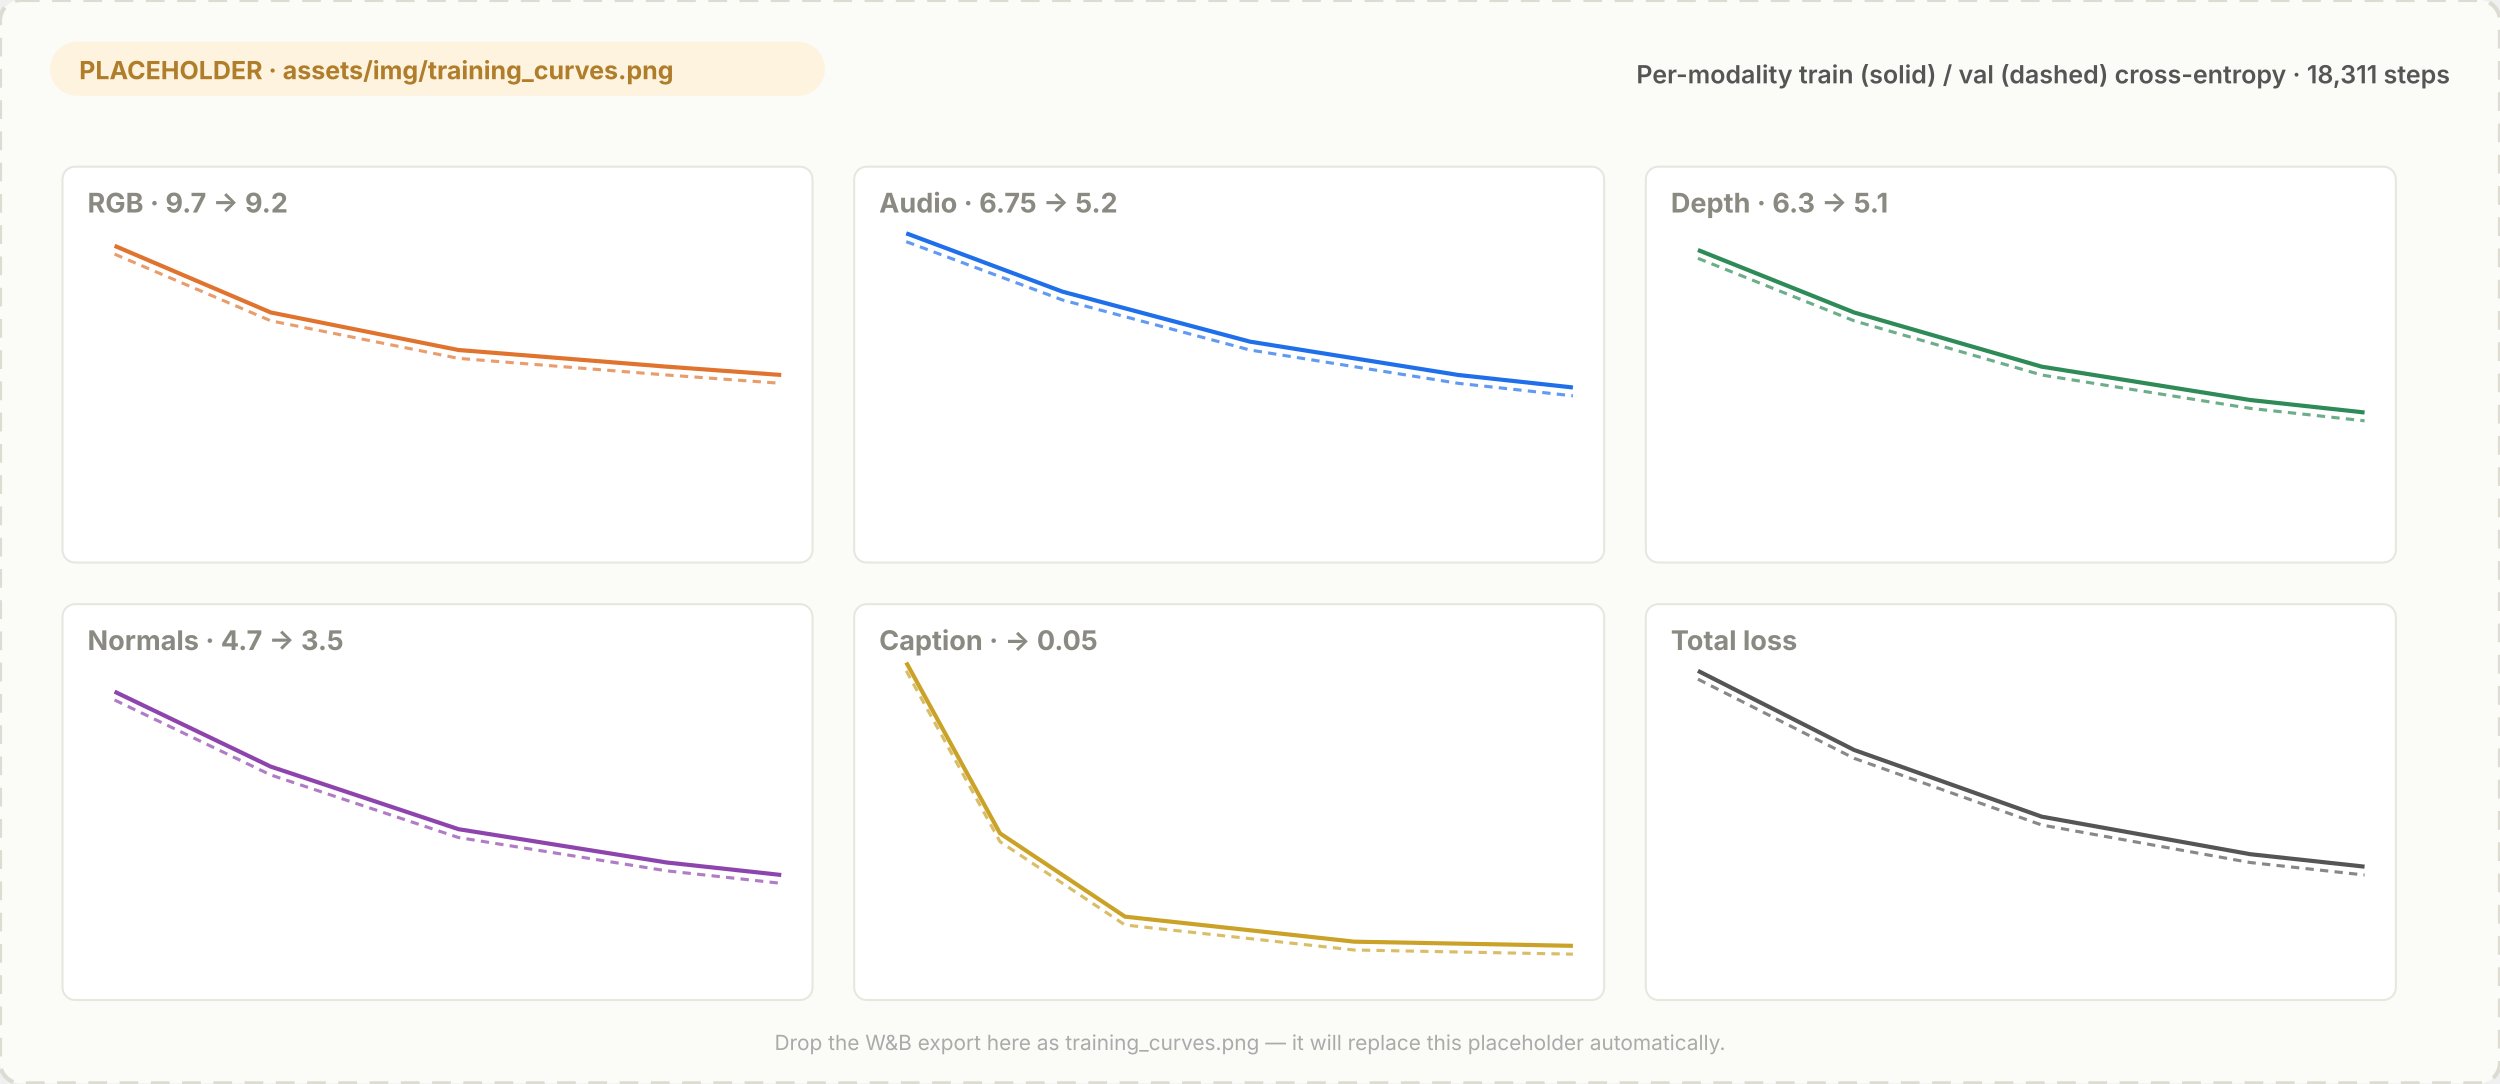
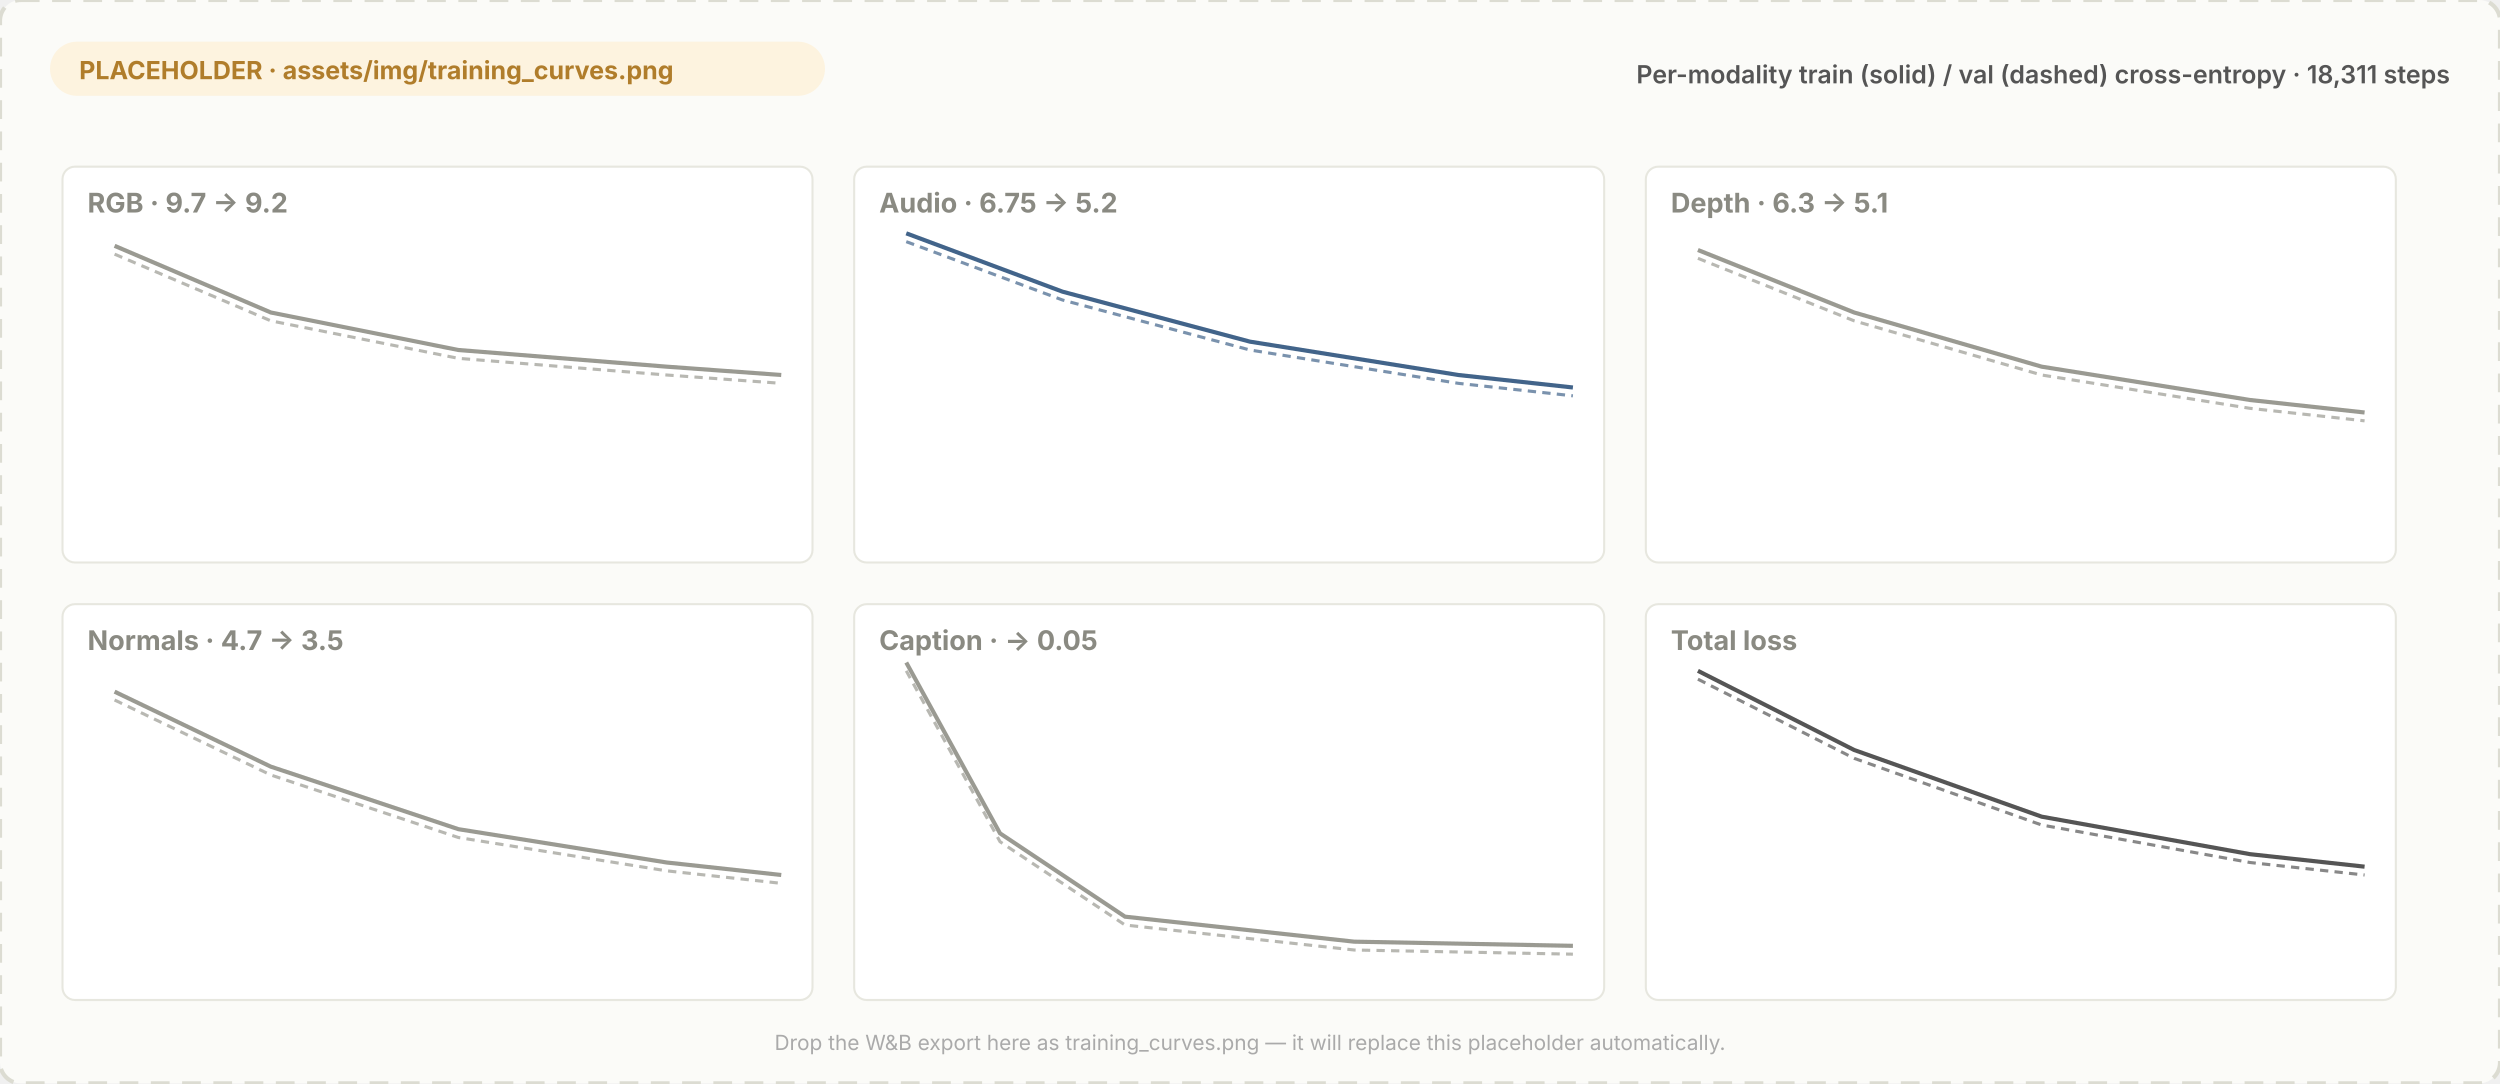
<svg xmlns="http://www.w3.org/2000/svg" viewBox="0 0 1200 520" role="img" aria-label="Placeholder for the per-modality training and validation cross-entropy curves figure.">
  <style>
    .s{font-family:'Inter',-apple-system,'Segoe UI',Roboto,Helvetica,Arial,sans-serif}
    .ttl{font-size:13px;font-weight:700;fill:#8a8a82}
    .pl{font-size:12px;font-weight:600;fill:#555}
    .badge{font-size:12px;font-weight:700;fill:#b07d2b}
    .ax{font-size:10px;fill:#aaa}
  </style>
  <rect x="0" y="0" width="1200" height="520" fill="#fbfbf8" stroke="#dcdcd2" stroke-width="2" stroke-dasharray="9 6" rx="10" />
  <rect x="24" y="20" width="372" height="26" rx="13" fill="#fdf3df" />
  <text class="s badge" x="38" y="38">PLACEHOLDER · assets/img/training_curves.png</text>
  <text class="s pl" x="1176" y="40" text-anchor="end">Per-modality train (solid) / val (dashed) cross-entropy · 18,311 steps</text>
  <g>
    <rect x="30" y="80" width="360" height="190" rx="6" fill="#fff" stroke="#e7e7df" />
    <text class="s ttl" x="42" y="102">RGB · 9.7 → 9.2</text>
-     <polyline points="55,118 130,150 220,168 320,176 375,180" fill="none" stroke="#E0742F" stroke-width="2" />
-     <polyline points="55,122 130,154 220,172 320,180 375,184" fill="none" stroke="#E0742F" stroke-width="1.5" stroke-dasharray="4 3" opacity=".7" />
+     <polyline points="55,118 130,150 220,168 320,176 375,180" fill="none" stroke="#9a9a92" stroke-width="2" />
+     <polyline points="55,122 130,154 220,172 320,180 375,184" fill="none" stroke="#9a9a92" stroke-width="1.5" stroke-dasharray="4 3" opacity=".7" />
    <rect x="410" y="80" width="360" height="190" rx="6" fill="#fff" stroke="#e7e7df" />
    <text class="s ttl" x="422" y="102">Audio · 6.75 → 5.2</text>
-     <polyline points="435,112 510,140 600,164 700,180 755,186" fill="none" stroke="#1F6FEB" stroke-width="2" />
-     <polyline points="435,116 510,144 600,168 700,184 755,190" fill="none" stroke="#1F6FEB" stroke-width="1.5" stroke-dasharray="4 3" opacity=".7" />
+     <polyline points="435,112 510,140 600,164 700,180 755,186" fill="none" stroke="#42648a" stroke-width="2" />
+     <polyline points="435,116 510,144 600,168 700,184 755,190" fill="none" stroke="#42648a" stroke-width="1.5" stroke-dasharray="4 3" opacity=".7" />
    <rect x="790" y="80" width="360" height="190" rx="6" fill="#fff" stroke="#e7e7df" />
    <text class="s ttl" x="802" y="102">Depth · 6.3 → 5.1</text>
-     <polyline points="815,120 890,150 980,176 1080,192 1135,198" fill="none" stroke="#2E8B57" stroke-width="2" />
-     <polyline points="815,124 890,154 980,180 1080,196 1135,202" fill="none" stroke="#2E8B57" stroke-width="1.5" stroke-dasharray="4 3" opacity=".7" />
+     <polyline points="815,120 890,150 980,176 1080,192 1135,198" fill="none" stroke="#9a9a92" stroke-width="2" />
+     <polyline points="815,124 890,154 980,180 1080,196 1135,202" fill="none" stroke="#9a9a92" stroke-width="1.5" stroke-dasharray="4 3" opacity=".7" />
    <rect x="30" y="290" width="360" height="190" rx="6" fill="#fff" stroke="#e7e7df" />
    <text class="s ttl" x="42" y="312">Normals · 4.7 → 3.5</text>
-     <polyline points="55,332 130,368 220,398 320,414 375,420" fill="none" stroke="#8E44AD" stroke-width="2" />
-     <polyline points="55,336 130,372 220,402 320,418 375,424" fill="none" stroke="#8E44AD" stroke-width="1.5" stroke-dasharray="4 3" opacity=".7" />
+     <polyline points="55,332 130,368 220,398 320,414 375,420" fill="none" stroke="#9a9a92" stroke-width="2" />
+     <polyline points="55,336 130,372 220,402 320,418 375,424" fill="none" stroke="#9a9a92" stroke-width="1.5" stroke-dasharray="4 3" opacity=".7" />
    <rect x="410" y="290" width="360" height="190" rx="6" fill="#fff" stroke="#e7e7df" />
    <text class="s ttl" x="422" y="312">Caption · → 0.05</text>
-     <polyline points="435,318 480,400 540,440 650,452 755,454" fill="none" stroke="#C9A227" stroke-width="2" />
-     <polyline points="435,322 480,404 540,444 650,456 755,458" fill="none" stroke="#C9A227" stroke-width="1.5" stroke-dasharray="4 3" opacity=".7" />
+     <polyline points="435,318 480,400 540,440 650,452 755,454" fill="none" stroke="#9a9a92" stroke-width="2" />
+     <polyline points="435,322 480,404 540,444 650,456 755,458" fill="none" stroke="#9a9a92" stroke-width="1.5" stroke-dasharray="4 3" opacity=".7" />
    <rect x="790" y="290" width="360" height="190" rx="6" fill="#fff" stroke="#e7e7df" />
    <text class="s ttl" x="802" y="312">Total loss</text>
    <polyline points="815,322 890,360 980,392 1080,410 1135,416" fill="none" stroke="#555" stroke-width="2" />
    <polyline points="815,326 890,364 980,396 1080,414 1135,420" fill="none" stroke="#555" stroke-width="1.5" stroke-dasharray="4 3" opacity=".7" />
  </g>
  <text class="s ax" x="600" y="504" text-anchor="middle">Drop the W&amp;B export here as training_curves.png — it will replace this placeholder automatically.</text>
</svg>
